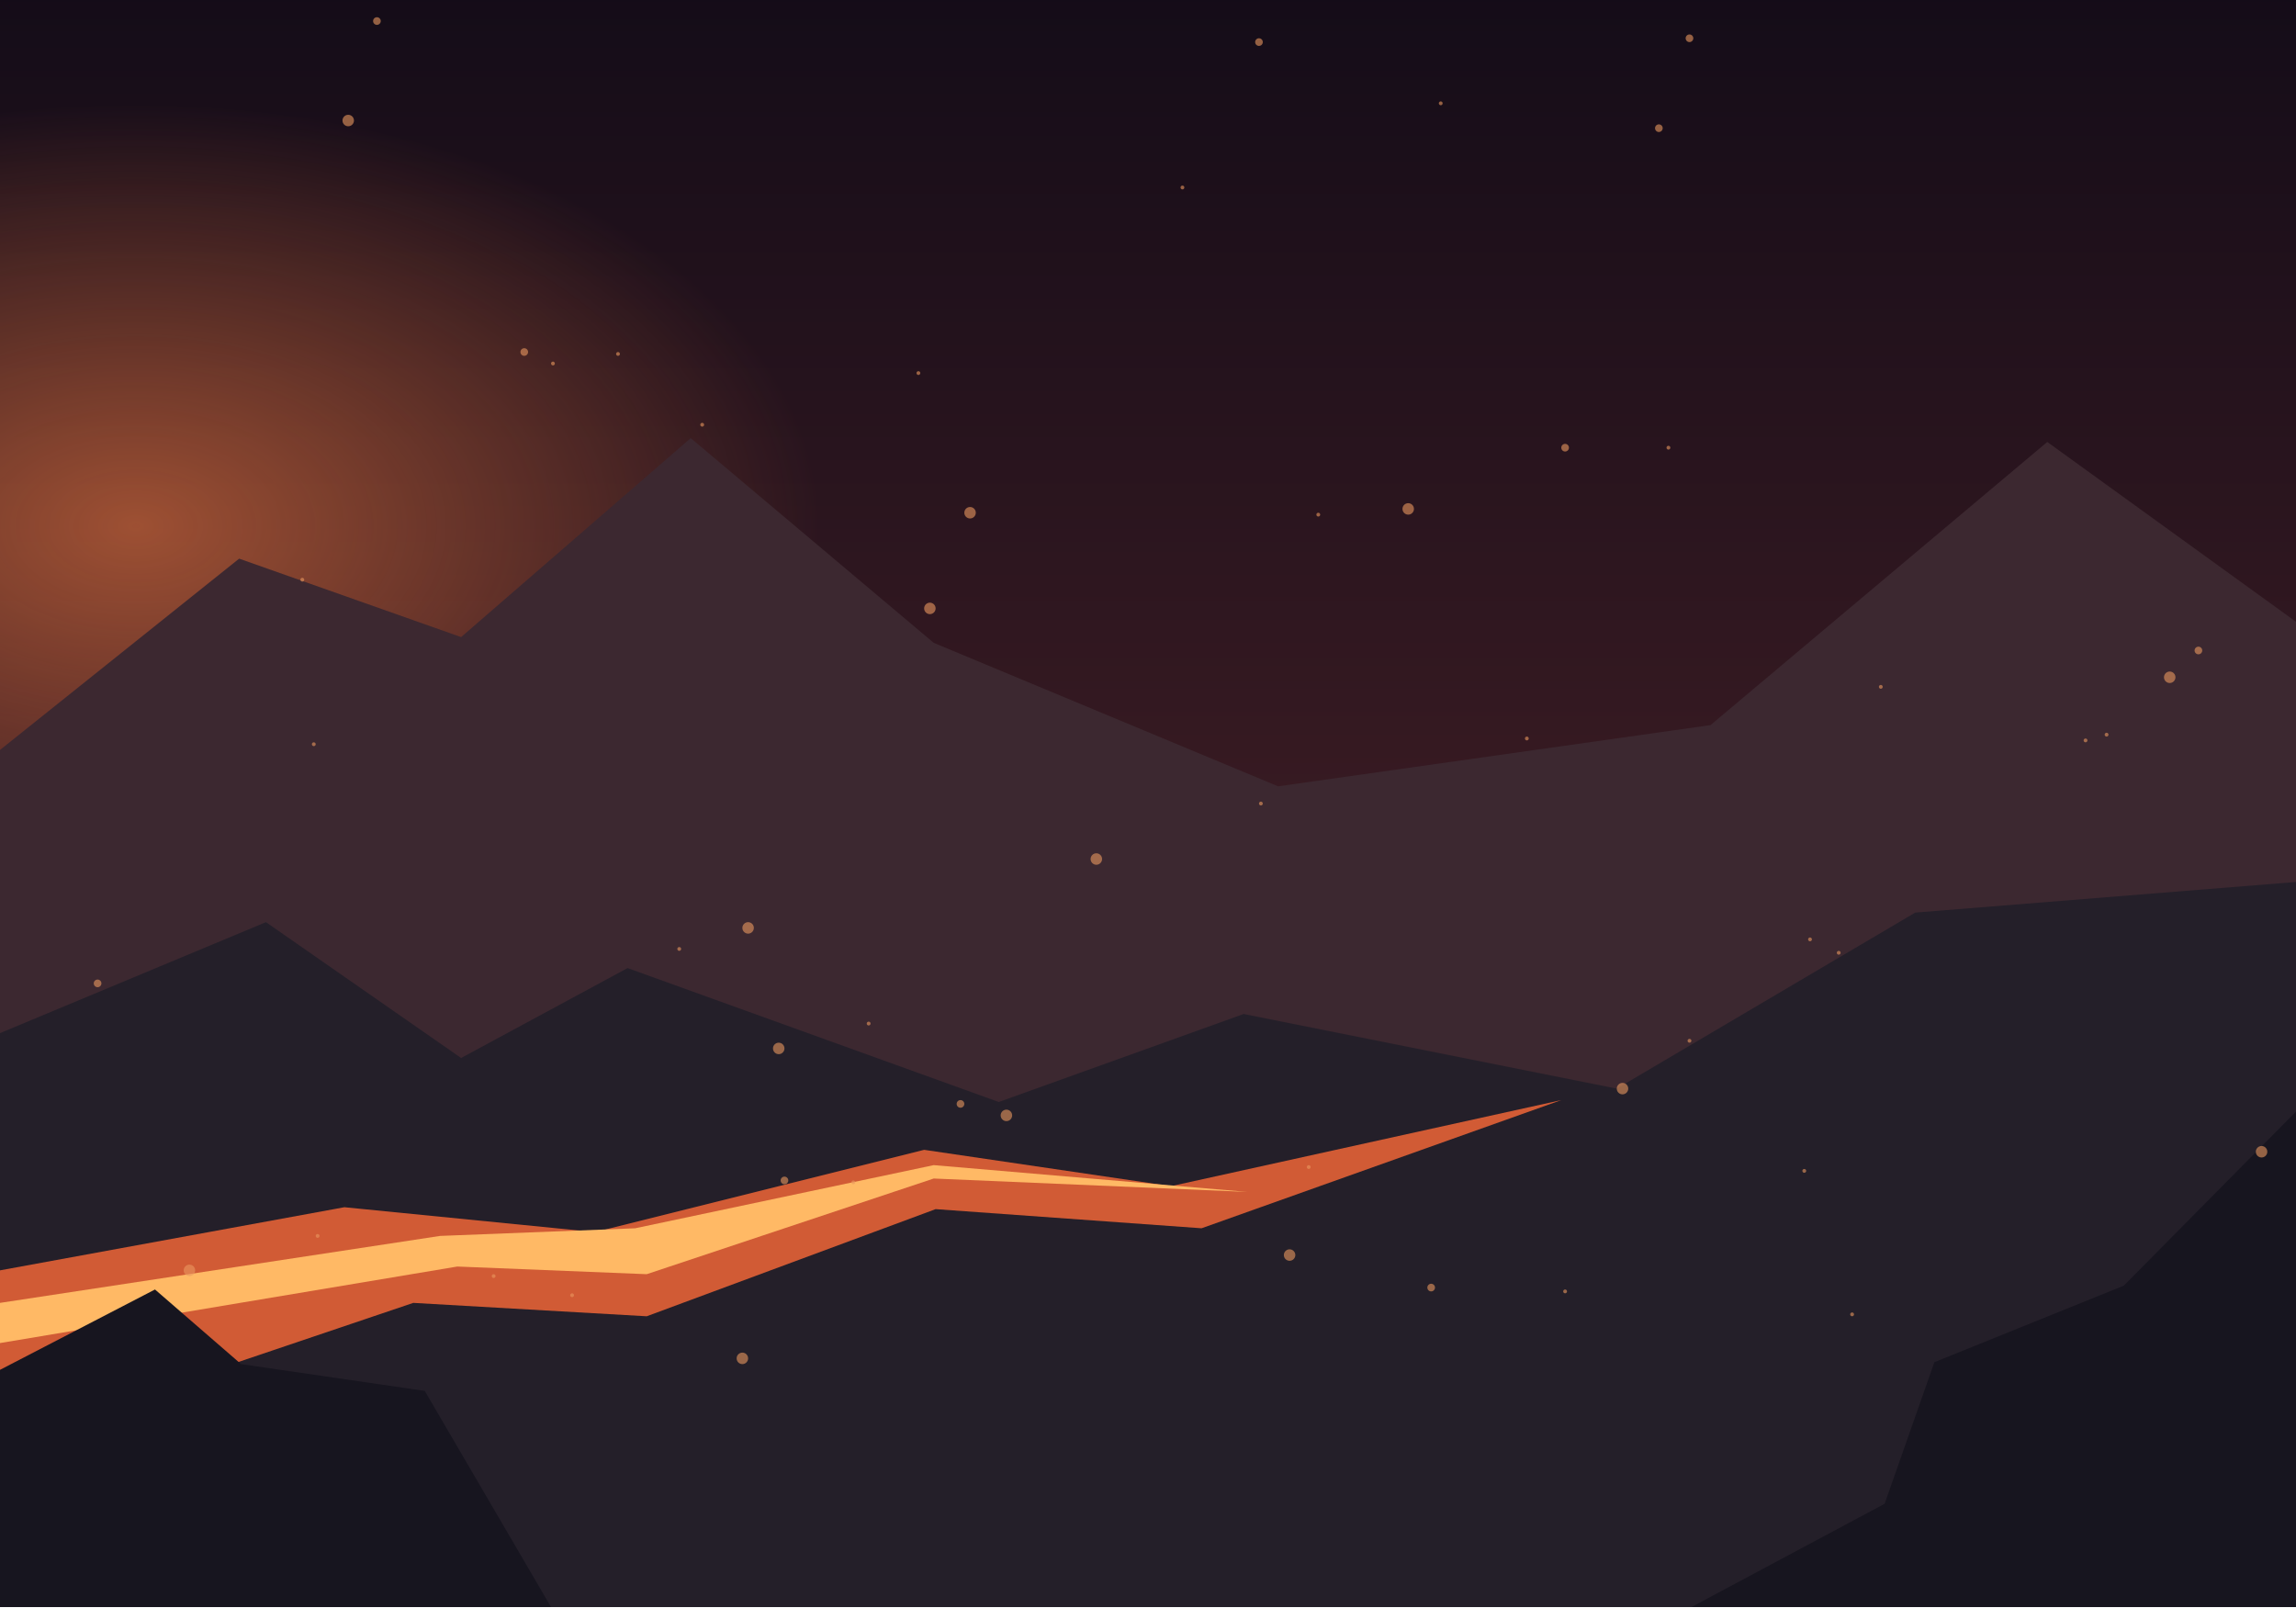
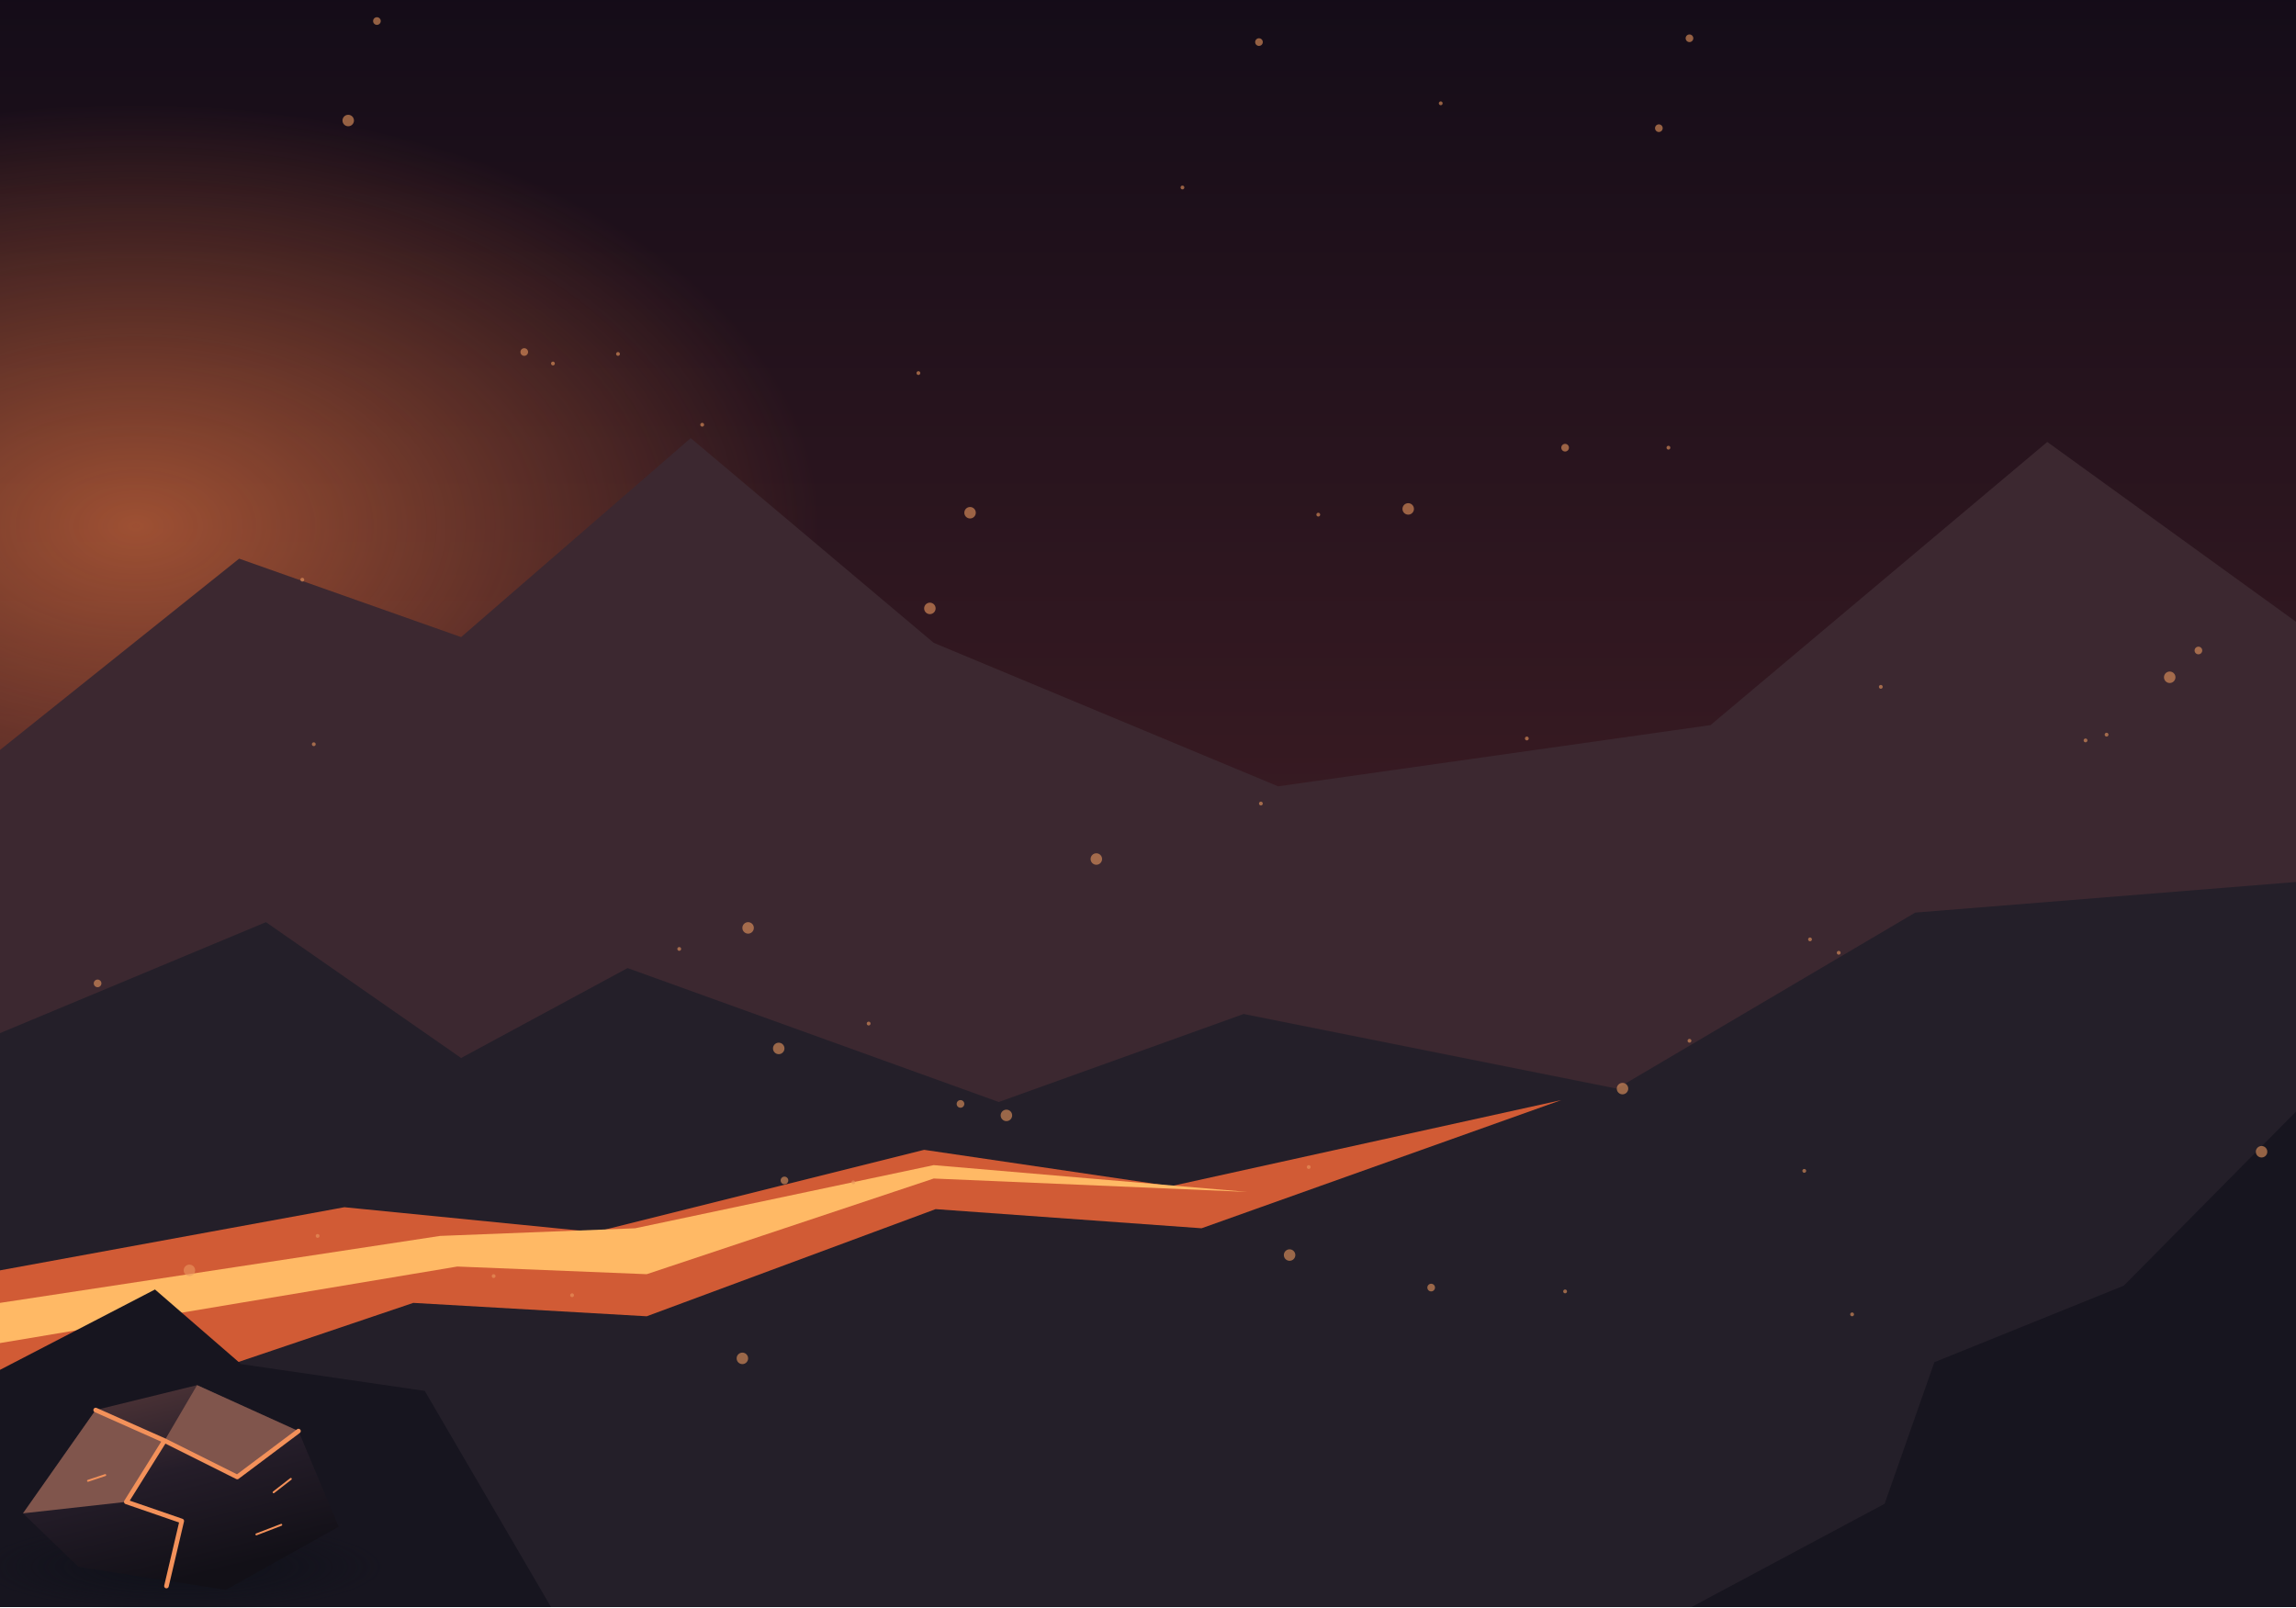
<svg xmlns="http://www.w3.org/2000/svg" viewBox="0 0 1200 840">
  <defs>
    <linearGradient id="sky" x2="0" y2="1">
      <stop stop-color="#140c18" />
      <stop offset="1" stop-color="#5b282c" />
    </linearGradient>
    <radialGradient id="light">
      <stop stop-color="#fb8044" stop-opacity=".55" />
      <stop offset="1" stop-color="#fb8044" stop-opacity="0" />
    </radialGradient>
+     <linearGradient id="prop" x2=".37" y2="1">
+       <stop stop-color="#593a3a" />
+       <stop offset=".52" stop-color="#251d29" />
+       <stop offset="1" stop-color="#121017" />
+     </linearGradient>
+     <radialGradient id="contact">
+       <stop stop-color="#0d1019" stop-opacity=".81" />
+       <stop offset="1" stop-color="#0d1019" stop-opacity="0" />
+     </radialGradient>
+     <style>.lit {fill:none;stroke:#f3915a;stroke-linecap:round;stroke-linejoin:round}</style>
  </defs>
  <path fill="url(#sky)" d="M0 0h1200v840H0z" />
  <ellipse cx="70" cy="275" rx="360" ry="220" fill="url(#light)" />
  <path d="M0 392l125-100 116 41 120-104 127 107 180 75 226-32 176-148 130 94v510H0z" fill="#3c2830" />
  <path d="M0 540l139-58 102 71 87-47 194 70 128-46 195 39 156-92 199-16v379H0z" fill="#241f29" />
  <path d="M0 664l180-33 131 13 172-43 129 19 204-45-188 67-139-10-151 56-122-7L0 754z" fill="#d15b35" />
  <path d="M0 702l239-40 99 4 150-50 164 7-164-14-156 33-102 4L0 681z" fill="#ffb965" />
  <path d="M0 716l81-42 45 39 96 14 66 113H0zM1200 581l-90 91-99 40-26 74-101 54h316z" fill="#17151f" />
  <g opacity=".6">
    <ellipse cx="289" cy="190" rx="1" ry="1" fill="#e9985f" />
    <ellipse cx="407" cy="548" rx="3" ry="3" fill="#e9985f" />
    <ellipse cx="674" cy="656" rx="3" ry="3" fill="#e9985f" />
    <ellipse cx="748" cy="673" rx="2" ry="2" fill="#e9985f" />
    <ellipse cx="391" cy="485" rx="3" ry="3" fill="#e9985f" />
    <ellipse cx="454" cy="535" rx="1" ry="1" fill="#e9985f" />
    <ellipse cx="983" cy="359" rx="1" ry="1" fill="#e9985f" />
    <ellipse cx="355" cy="496" rx="1" ry="1" fill="#e9985f" />
    <ellipse cx="410" cy="617" rx="2" ry="2" fill="#e9985f" />
    <ellipse cx="618" cy="98" rx="1" ry="1" fill="#e9985f" />
    <ellipse cx="867" cy="67" rx="2" ry="2" fill="#e9985f" />
    <ellipse cx="798" cy="386" rx="1" ry="1" fill="#e9985f" />
    <ellipse cx="158" cy="303" rx="1" ry="1" fill="#e9985f" />
    <ellipse cx="258" cy="667" rx="1" ry="1" fill="#e9985f" />
    <ellipse cx="818" cy="234" rx="2" ry="2" fill="#e9985f" />
    <ellipse cx="943" cy="612" rx="1" ry="1" fill="#e9985f" />
    <ellipse cx="486" cy="318" rx="3" ry="3" fill="#e9985f" />
    <ellipse cx="480" cy="195" rx="1" ry="1" fill="#e9985f" />
    <ellipse cx="961" cy="498" rx="1" ry="1" fill="#e9985f" />
    <ellipse cx="872" cy="234" rx="1" ry="1" fill="#e9985f" />
    <ellipse cx="367" cy="222" rx="1" ry="1" fill="#e9985f" />
    <ellipse cx="1149" cy="340" rx="2" ry="2" fill="#e9985f" />
    <ellipse cx="274" cy="184" rx="2" ry="2" fill="#e9985f" />
    <ellipse cx="573" cy="449" rx="3" ry="3" fill="#e9985f" />
    <ellipse cx="659" cy="420" rx="1" ry="1" fill="#e9985f" />
    <ellipse cx="197" cy="11" rx="2" ry="2" fill="#e9985f" />
    <ellipse cx="502" cy="577" rx="2" ry="2" fill="#e9985f" />
    <ellipse cx="166" cy="646" rx="1" ry="1" fill="#e9985f" />
    <ellipse cx="1101" cy="384" rx="1" ry="1" fill="#e9985f" />
    <ellipse cx="736" cy="266" rx="3" ry="3" fill="#e9985f" />
    <ellipse cx="388" cy="710" rx="3" ry="3" fill="#e9985f" />
    <ellipse cx="526" cy="583" rx="3" ry="3" fill="#e9985f" />
    <ellipse cx="968" cy="687" rx="1" ry="1" fill="#e9985f" />
    <ellipse cx="684" cy="610" rx="1" ry="1" fill="#e9985f" />
    <ellipse cx="323" cy="185" rx="1" ry="1" fill="#e9985f" />
    <ellipse cx="1134" cy="354" rx="3" ry="3" fill="#e9985f" />
    <ellipse cx="182" cy="63" rx="3" ry="3" fill="#e9985f" />
    <ellipse cx="1090" cy="387" rx="1" ry="1" fill="#e9985f" />
    <ellipse cx="883" cy="20" rx="2" ry="2" fill="#e9985f" />
    <ellipse cx="883" cy="544" rx="1" ry="1" fill="#e9985f" />
    <ellipse cx="946" cy="491" rx="1" ry="1" fill="#e9985f" />
    <ellipse cx="299" cy="677" rx="1" ry="1" fill="#e9985f" />
    <ellipse cx="818" cy="675" rx="1" ry="1" fill="#e9985f" />
    <ellipse cx="446" cy="618" rx="1" ry="1" fill="#e9985f" />
    <ellipse cx="753" cy="54" rx="1" ry="1" fill="#e9985f" />
    <ellipse cx="507" cy="268" rx="3" ry="3" fill="#e9985f" />
    <ellipse cx="848" cy="569" rx="3" ry="3" fill="#e9985f" />
    <ellipse cx="51" cy="514" rx="2" ry="2" fill="#e9985f" />
    <ellipse cx="658" cy="22" rx="2" ry="2" fill="#e9985f" />
    <ellipse cx="689" cy="269" rx="1" ry="1" fill="#e9985f" />
    <ellipse cx="164" cy="389" rx="1" ry="1" fill="#e9985f" />
    <ellipse cx="1182" cy="602" rx="3" ry="3" fill="#e9985f" />
    <ellipse cx="99" cy="664" rx="3" ry="3" fill="#e9985f" />
  </g>
+   <g transform="translate(12 717)">
+     <ellipse cx="83" cy="102" rx="107" ry="24" fill="url(#contact)" />
+     <path d="M0 74 38 20 91 7 144 31 165 81 106 114 29 102Z" fill="url(#prop)" />
+     <path d="M38 20 74 36 91 7 144 31 112 55 74 36 54 68 0 74Z" fill="#80554c" />
+     <path d="M38 20 74 36 54 68 83 78 75 112M74 36 112 55 144 31" class="lit" stroke-width="2.4" />
+     <path d="m34 57 9-3m88 9 9-7m-18 29 13-5" class="lit" stroke-width="1" />
+   </g>
</svg>
